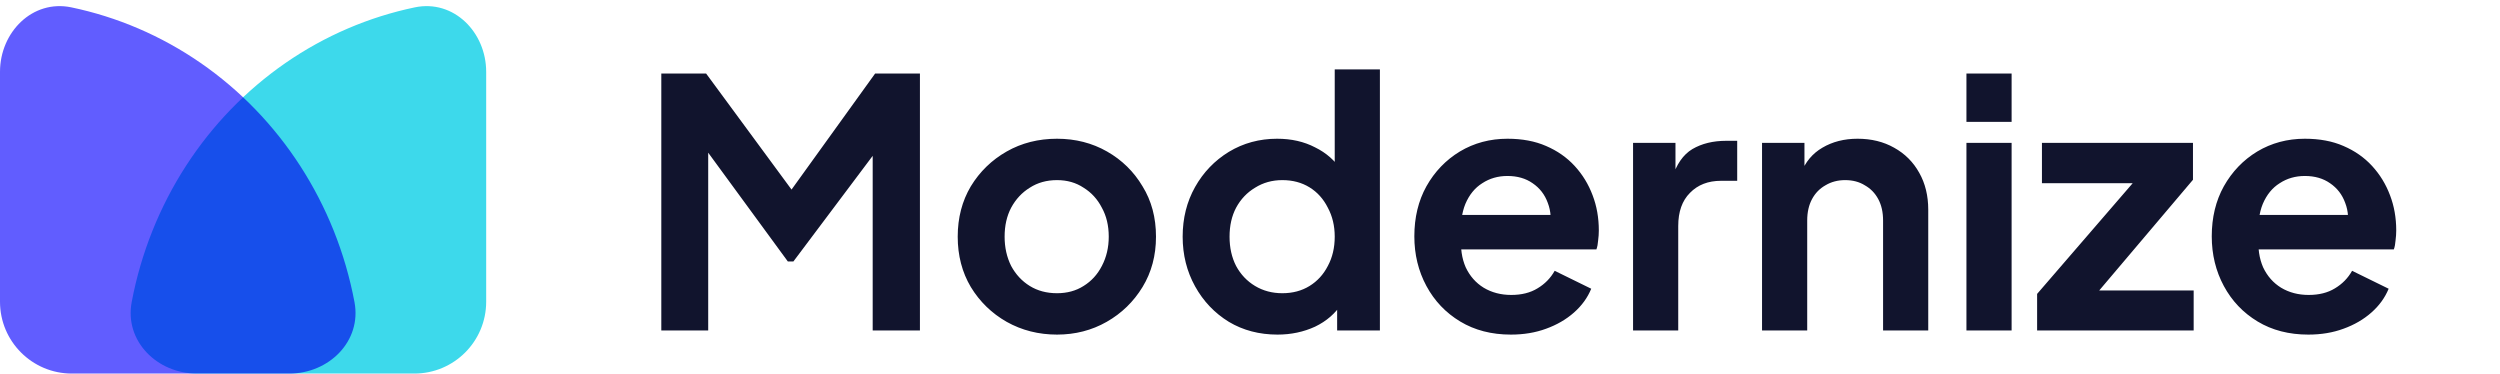
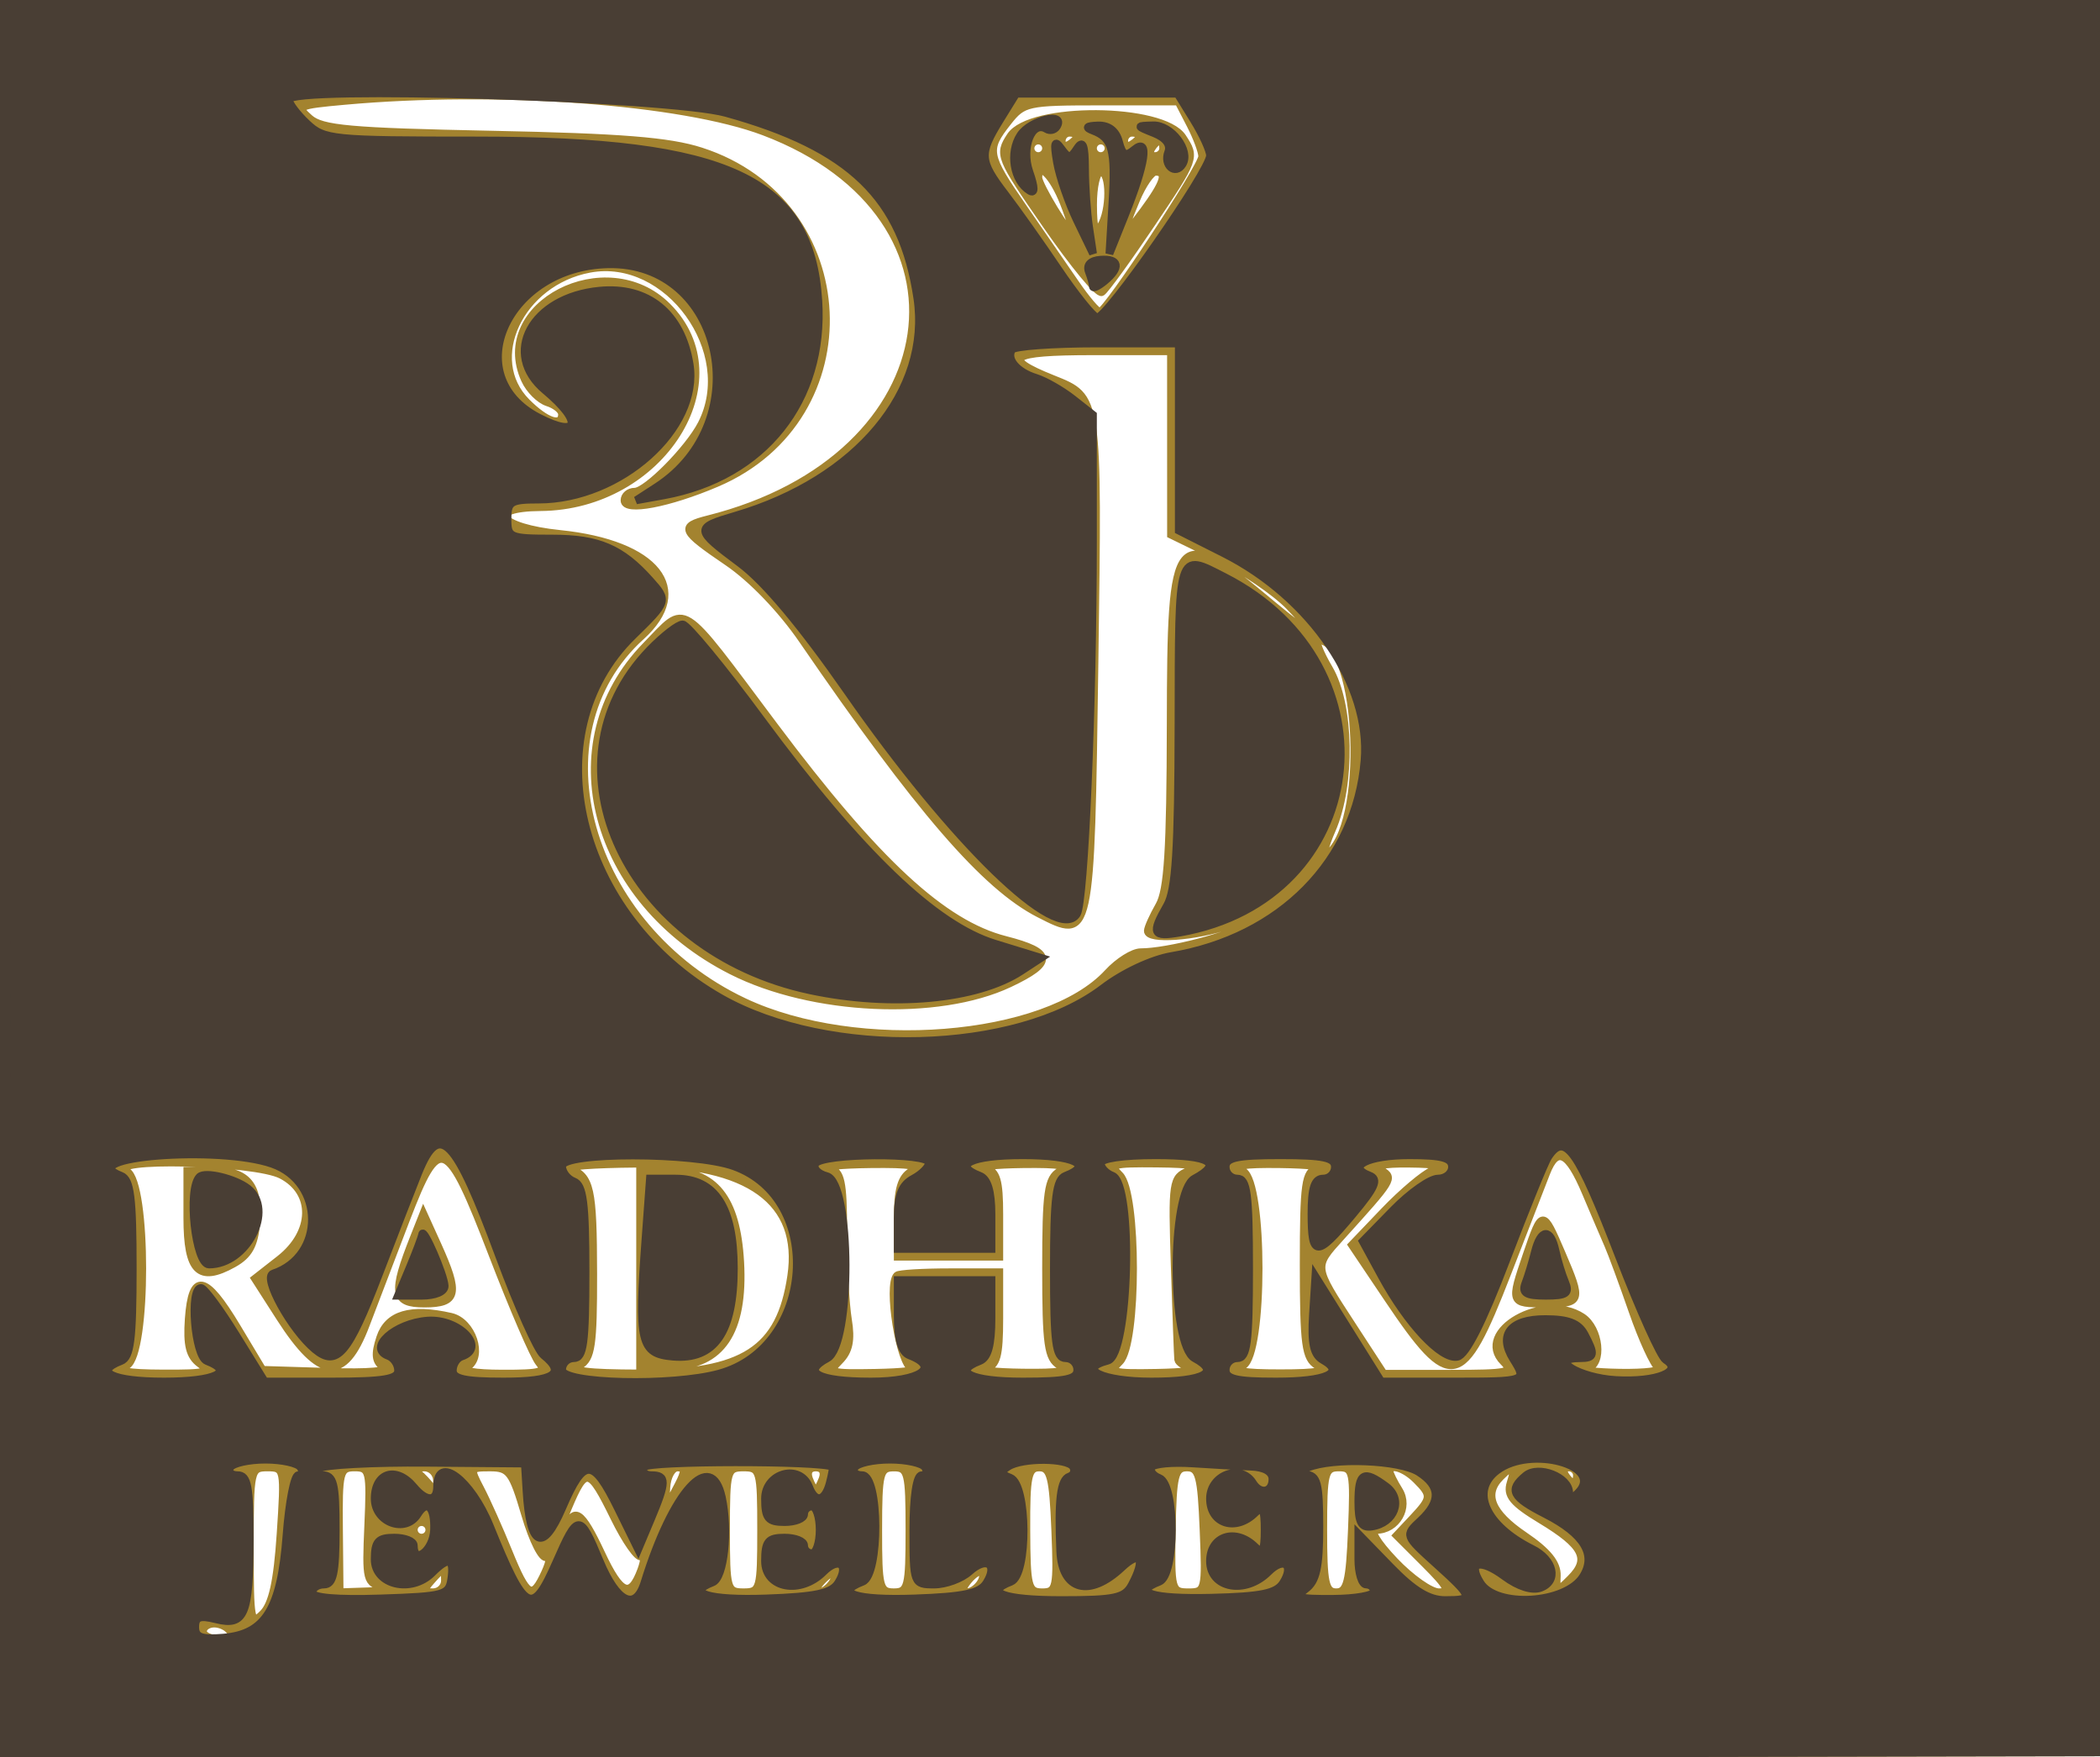
- <svg xmlns="http://www.w3.org/2000/svg" width="174" height="26" viewBox="0 0 174 26" fill="none">
-   <path d="M46.027 23V5.12H49.147L55.843 14.216H54.355L60.907 5.12H64.027V23H60.739V8.84L62.011 9.152L55.219 18.2H54.835L48.211 9.152L49.291 8.84V23H46.027ZM73.569 23.288C72.289 23.288 71.121 22.992 70.065 22.4C69.025 21.808 68.193 21 67.569 19.976C66.961 18.952 66.657 17.784 66.657 16.472C66.657 15.16 66.961 13.992 67.569 12.968C68.193 11.944 69.025 11.136 70.065 10.544C71.105 9.952 72.273 9.656 73.569 9.656C74.849 9.656 76.009 9.952 77.049 10.544C78.089 11.136 78.913 11.944 79.521 12.968C80.145 13.976 80.457 15.144 80.457 16.472C80.457 17.784 80.145 18.952 79.521 19.976C78.897 21 78.065 21.808 77.025 22.4C75.985 22.992 74.833 23.288 73.569 23.288ZM73.569 20.408C74.273 20.408 74.889 20.24 75.417 19.904C75.961 19.568 76.385 19.104 76.689 18.512C77.009 17.904 77.169 17.224 77.169 16.472C77.169 15.704 77.009 15.032 76.689 14.456C76.385 13.864 75.961 13.4 75.417 13.064C74.889 12.712 74.273 12.536 73.569 12.536C72.849 12.536 72.217 12.712 71.673 13.064C71.129 13.4 70.697 13.864 70.377 14.456C70.073 15.032 69.921 15.704 69.921 16.472C69.921 17.224 70.073 17.904 70.377 18.512C70.697 19.104 71.129 19.568 71.673 19.904C72.217 20.24 72.849 20.408 73.569 20.408ZM88.913 23.288C87.649 23.288 86.521 22.992 85.529 22.4C84.537 21.792 83.753 20.968 83.177 19.928C82.601 18.888 82.313 17.736 82.313 16.472C82.313 15.192 82.601 14.04 83.177 13.016C83.753 11.992 84.537 11.176 85.529 10.568C86.537 9.96 87.657 9.656 88.889 9.656C89.881 9.656 90.761 9.856 91.529 10.256C92.313 10.64 92.929 11.184 93.377 11.888L92.897 12.536V4.832H96.041V23H93.065V20.48L93.401 21.104C92.953 21.808 92.329 22.352 91.529 22.736C90.729 23.104 89.857 23.288 88.913 23.288ZM89.249 20.408C89.969 20.408 90.601 20.24 91.145 19.904C91.689 19.568 92.113 19.104 92.417 18.512C92.737 17.92 92.897 17.24 92.897 16.472C92.897 15.72 92.737 15.048 92.417 14.456C92.113 13.848 91.689 13.376 91.145 13.04C90.601 12.704 89.969 12.536 89.249 12.536C88.545 12.536 87.913 12.712 87.353 13.064C86.793 13.4 86.353 13.864 86.033 14.456C85.729 15.032 85.577 15.704 85.577 16.472C85.577 17.24 85.729 17.92 86.033 18.512C86.353 19.104 86.793 19.568 87.353 19.904C87.913 20.24 88.545 20.408 89.249 20.408ZM105.158 23.288C103.814 23.288 102.638 22.984 101.63 22.376C100.622 21.768 99.838 20.944 99.278 19.904C98.718 18.864 98.438 17.712 98.438 16.448C98.438 15.136 98.718 13.976 99.278 12.968C99.854 11.944 100.63 11.136 101.606 10.544C102.598 9.952 103.702 9.656 104.918 9.656C105.942 9.656 106.838 9.824 107.606 10.16C108.39 10.496 109.054 10.96 109.598 11.552C110.142 12.144 110.558 12.824 110.846 13.592C111.134 14.344 111.278 15.16 111.278 16.04C111.278 16.264 111.262 16.496 111.23 16.736C111.214 16.976 111.174 17.184 111.11 17.36H101.03V14.96H109.334L107.846 16.088C107.99 15.352 107.95 14.696 107.726 14.12C107.518 13.544 107.166 13.088 106.67 12.752C106.19 12.416 105.606 12.248 104.918 12.248C104.262 12.248 103.678 12.416 103.166 12.752C102.654 13.072 102.262 13.552 101.99 14.192C101.734 14.816 101.638 15.576 101.702 16.472C101.638 17.272 101.742 17.984 102.014 18.608C102.302 19.216 102.718 19.688 103.262 20.024C103.822 20.36 104.462 20.528 105.182 20.528C105.902 20.528 106.51 20.376 107.006 20.072C107.518 19.768 107.918 19.36 108.206 18.848L110.75 20.096C110.494 20.72 110.094 21.272 109.55 21.752C109.006 22.232 108.358 22.608 107.606 22.88C106.87 23.152 106.054 23.288 105.158 23.288ZM113.661 23V9.944H116.613V12.848L116.373 12.416C116.677 11.44 117.149 10.76 117.789 10.376C118.445 9.992 119.229 9.8 120.141 9.8H120.909V12.584H119.781C118.885 12.584 118.165 12.864 117.621 13.424C117.077 13.968 116.805 14.736 116.805 15.728V23H113.661ZM122.638 23V9.944H125.59V12.512L125.35 12.056C125.654 11.272 126.15 10.68 126.838 10.28C127.542 9.864 128.358 9.656 129.286 9.656C130.246 9.656 131.094 9.864 131.83 10.28C132.582 10.696 133.166 11.28 133.582 12.032C133.998 12.768 134.206 13.624 134.206 14.6V23H131.062V15.344C131.062 14.768 130.95 14.272 130.726 13.856C130.502 13.44 130.19 13.12 129.79 12.896C129.406 12.656 128.95 12.536 128.422 12.536C127.91 12.536 127.454 12.656 127.054 12.896C126.654 13.12 126.342 13.44 126.118 13.856C125.894 14.272 125.782 14.768 125.782 15.344V23H122.638ZM136.864 23V9.944H140.008V23H136.864ZM136.864 8.48V5.12H140.008V8.48H136.864ZM141.783 23V20.456L149.367 11.672L149.847 12.752H142.119V9.944H152.631V12.512L145.191 21.296L144.711 20.216H152.679V23H141.783ZM160.658 23.288C159.314 23.288 158.138 22.984 157.13 22.376C156.122 21.768 155.338 20.944 154.778 19.904C154.218 18.864 153.938 17.712 153.938 16.448C153.938 15.136 154.218 13.976 154.778 12.968C155.354 11.944 156.13 11.136 157.106 10.544C158.098 9.952 159.202 9.656 160.418 9.656C161.442 9.656 162.338 9.824 163.106 10.16C163.89 10.496 164.554 10.96 165.098 11.552C165.642 12.144 166.058 12.824 166.346 13.592C166.634 14.344 166.778 15.16 166.778 16.04C166.778 16.264 166.762 16.496 166.73 16.736C166.714 16.976 166.674 17.184 166.61 17.36H156.53V14.96H164.834L163.346 16.088C163.49 15.352 163.45 14.696 163.226 14.12C163.018 13.544 162.666 13.088 162.17 12.752C161.69 12.416 161.106 12.248 160.418 12.248C159.762 12.248 159.178 12.416 158.666 12.752C158.154 13.072 157.762 13.552 157.49 14.192C157.234 14.816 157.138 15.576 157.202 16.472C157.138 17.272 157.242 17.984 157.514 18.608C157.802 19.216 158.218 19.688 158.762 20.024C159.322 20.36 159.962 20.528 160.682 20.528C161.402 20.528 162.01 20.376 162.506 20.072C163.018 19.768 163.418 19.36 163.706 18.848L166.25 20.096C165.994 20.72 165.594 21.272 165.05 21.752C164.506 22.232 163.858 22.608 163.106 22.88C162.37 23.152 161.554 23.288 160.658 23.288Z" fill="#11142D" />
-   <path d="M20.137 26C22.898 26 25.184 23.742 24.673 21.029C24.353 19.327 23.868 17.659 23.224 16.05C21.96 12.896 20.109 10.03 17.774 7.615C15.44 5.201 12.669 3.286 9.619 1.979C8.114 1.334 6.555 0.844 4.965 0.512C2.262 -0.051 0 2.239 0 5V21C0 23.761 2.239 26 5 26H20.137Z" fill="#615DFF" />
-   <g style="mix-blend-mode:multiply">
-     <path d="M13.701 26C10.94 26 8.654 23.742 9.165 21.029C9.485 19.327 9.97 17.659 10.615 16.05C11.878 12.896 13.729 10.03 16.064 7.615C18.398 5.201 21.169 3.286 24.219 1.979C25.724 1.334 27.283 0.844 28.873 0.512C31.577 -0.051 33.838 2.239 33.838 5V21C33.838 23.761 31.6 26 28.838 26H13.701Z" fill="#3DD9EB" />
-   </g>
+ <svg xmlns="http://www.w3.org/2000/svg" viewBox="0 0 269 225">
+   <path fill="#a3832f" stroke="#a3832f" d="M0 112.504v112.503l134.75-.253 134.75-.254.254-112.25L270.009 0H0v112.504m.483.496c0 61.875.12 87.188.267 56.25.147-30.937.147-81.562 0-112.5C.603 25.813.483 51.125.483 113M44.134 12.923c-6.03.547-6.267.664-4.5 2.235 1.579 1.403 5.177 1.726 23.366 2.096 16.576.338 22.71.828 26.783 2.141 20.333 6.552 21.635 34.117 2.008 42.49C85.631 64.513 80 65.576 80 64.111 80 63.5 80.587 63 81.304 63c1.514 0 6.941-5.495 8.576-8.684 4.747-9.258-4.297-21.774-14.368-19.884-8.926 1.674-13.59 11.581-8.057 17.113C69.963 54.054 72 54.736 72 53.067c0-.513-.832-1.196-1.848-1.519-1.017-.322-2.32-1.621-2.896-2.886-4.358-9.565 10.425-17.181 18.219-9.387 9.406 9.406-.807 25.576-16.225 25.693-7.271.055-5.419 2.636 2.472 3.444 12.354 1.266 17.003 7.131 10.389 13.106-13.946 12.6-6.998 37.294 13.178 46.839 14.472 6.846 38.693 4.914 46.635-3.721 1.334-1.45 3.224-2.636 4.201-2.636 3.447 0 11.678-2.136 13.515-3.507 1.572-1.173 1.24-1.171-2.14.016-4.324 1.517-10.522 1.956-10.465.741.02-.412.679-1.875 1.465-3.25 1.109-1.94 1.437-7.151 1.465-23.281.042-25.177.488-25.702 12.962-15.28 5.369 4.486 6.462 4.589 2.217.21-1.786-1.843-5.923-4.656-9.194-6.25l-5.945-2.899-.003-11.75L150 45h-10.059c-10.663 0-11.87.844-5.086 3.559 5.862 2.345 5.821 2.07 5.341 36.166-.504 35.828-.477 35.703-7.056 32.346-6.938-3.539-15.421-13.353-30.312-35.071-2.683-3.913-6.507-7.893-9.606-10-5.963-4.053-6.185-4.541-2.488-5.469 31.251-7.844 35.727-38.809 7.178-49.656-10.486-3.985-34.205-5.728-53.778-3.952m84.939 2.712c-2.804 3.564-2.687 4.208 2 10.98 2.241 3.237 5.225 7.573 6.633 9.635 1.408 2.063 2.837 3.738 3.177 3.724C141.79 39.936 154 21.382 154 20.042c0-.628-.687-2.469-1.526-4.092L150.949 13h-9.902c-9.506 0-9.985.105-11.974 2.635m.373 1.807c-1.554 2.372-1.422 2.698 4.646 11.454 3.435 4.957 6.601 8.794 7.035 8.525.434-.268 3.322-4.254 6.417-8.858 5.567-8.28 5.61-8.399 3.927-10.967-2.55-3.892-19.498-4.011-22.025-.154m6.554.617c0 .582.45.781 1 .441s1-.816 1-1.059-.45-.441-1-.441-1 .477-1 1.059m8 0c0 .582.45.781 1 .441s1-.816 1-1.059-.45-.441-1-.441-1 .477-1 1.059M132 19c0 .55.45 1 1 1s1-.45 1-1-.45-1-1-1-1 .45-1 1m8 0c0 .55.45 1 1 1s1-.45 1-1-.45-1-1-1-1 .45-1 1m7.5 0c-.34.55-.141 1 .441 1S149 19.55 149 19s-.198-1-.441-1-.719.45-1.059 1m-14.496 3.75c.005.958 3.824 7.25 4.401 7.25.239 0-.273-1.8-1.137-4-1.377-3.506-3.275-5.395-3.264-3.25m7.011 3.5c.012 3.112.275 3.849.985 2.75 1.276-1.974 1.276-7 0-7-.55 0-.993 1.913-.985 4.25m5.498-.628c-2.099 5.025-1.904 5.297.987 1.378 2.676-3.627 3.092-5 1.513-5-.542 0-1.667 1.63-2.5 3.622M82.746 82.75c-12.144 12.442-6.826 32.588 10.985 41.614 10.283 5.21 26.406 5.952 35.559 1.636 5.733-2.702 5.615-4.011-.502-5.571-8.001-2.041-16.543-9.948-29.633-27.429-12.344-16.484-11.09-15.7-16.409-10.25m87.494 2.932c2.713 4.599 2.885 14.876.344 20.659-.927 2.112-1.249 3.57-.714 3.239 5.425-3.352 4.501-27.58-1.052-27.58-.413 0 .227 1.657 1.422 3.682M165 114.15c-1.925 1.688-2.595 2.612-1.489 2.052 1.827-.923 6.356-5.258 5.394-5.161-.223.022-1.98 1.421-3.905 3.109M52.022 156.197a3542.031 3542.031 0 0 0-5.179 13.553c-2.782 7.352-5.81 7.093-10.961-.934l-3.213-5.006 3.166-2.478c4.396-3.441 4.499-8.591.215-10.806-3.489-1.804-22.882-2.241-19.8-.446 2.623 1.528 2.623 23.312 0 24.84-1.321.77-.172 1.027 4.691 1.05 5.491.026 6.182-.16 4.682-1.256-1.324-.969-1.68-2.389-1.441-5.75.427-5.987 2.092-5.706 6.137 1.036l3.299 5.5 8.441.26c5.23.162 7.919-.079 7.069-.634-1.031-.672-1.134-1.608-.418-3.76.993-2.98 3.895-3.833 9.049-2.659 2.728.621 4.209 5.066 2.126 6.385-.886.562.729.883 4.487.893 4.973.013 5.692-.204 4.689-1.411-.651-.785-3.32-6.971-5.93-13.748-5.929-15.391-6.826-15.765-11.109-4.629m146.052-5.947c-.482 1.238-2.766 7.119-5.076 13.07-5.719 14.732-7.149 15.026-15.157 3.112l-4.659-6.932 4.159-4.345c2.287-2.39 5.059-4.724 6.159-5.187 1.461-.615.654-.854-3-.889-3.431-.033-4.542.242-3.54.875 1.566.991 1.501 1.098-5.205 8.511-3.499 3.867-3.516 3.728 1.362 11.215l4.118 6.32h8.454c7.585 0 8.297-.157 6.925-1.529-3.843-3.843 5.143-8.956 10.057-5.722 2.233 1.47 2.696 6.021.665 6.545-1.01.261.864.519 4.164.575 3.3.055 5.525-.23 4.944-.634-.58-.404-2.07-3.66-3.31-7.235-1.24-3.575-2.649-7.4-3.13-8.5-.481-1.1-1.779-4.137-2.883-6.75-2.202-5.209-3.702-5.952-5.047-2.5M73 149.729c2.628 1 2.969 2.541 2.985 13.471.013 9.146-.239 10.849-1.735 11.72-1.279.745.809 1.026 7.75 1.046 13.231.037 17.959-3.014 19.358-12.491 1.408-9.543-5.432-14.501-19.858-14.392-5.5.041-9.325.332-8.5.646m33.25-.04c1.474.385 1.752 1.67 1.761 8.134.006 4.222.277 9.286.603 11.253.43 2.604.136 4.031-1.083 5.25-1.565 1.565-1.264 1.666 4.648 1.558 3.476-.064 5.574-.314 4.66-.556-1.538-.408-3.191-10.651-1.922-11.913.229-.228 3.266-.415 6.75-.415H128v5.927c0 4.803-.332 6.013-1.75 6.384-.963.251 1.175.496 4.75.543 4.863.064 6.059-.171 4.75-.934-1.505-.877-1.75-2.617-1.75-12.42s.245-11.543 1.75-12.42c1.309-.763.113-.998-4.75-.934-3.575.047-5.713.292-4.75.543 1.395.365 1.75 1.557 1.75 5.884V161h-13v-4.95c0-3.66.456-5.216 1.75-5.97 1.301-.757-.048-.997-5.25-.934-3.85.047-6.213.292-5.25.543m37.179.882c2.275 2.275 2.275 21.583 0 23.858-1.429 1.428-.997 1.56 4.75 1.455 3.476-.064 5.534-.322 4.571-.573-.963-.252-1.785-.762-1.827-1.134-.043-.372-.241-5.764-.441-11.981-.349-10.862-.278-11.339 1.827-12.187 1.624-.654.556-.899-4.13-.946-5.747-.057-6.179.08-4.75 1.508m15.821-.491c2.623 1.528 2.623 23.312 0 24.84-1.317.767-.143 1.019 4.75 1.019s6.067-.252 4.75-1.019c-1.511-.88-1.75-2.64-1.75-12.896 0-10.471.207-11.932 1.75-12.335.963-.251-1.175-.496-4.75-.543-4.863-.064-6.059.171-4.75.934M24 156.031c0 6.857 1.482 8.326 5.907 5.855 1.954-1.092 2.67-2.382 2.908-5.237.396-4.771-1.14-6.649-5.437-6.649H24v6.031m58 6.469V175h3.911c6.465 0 9.405-4.4 8.901-13.318C94.35 153.506 91.539 150 85.444 150H82v12.5m-28.958-4c-2.851 7.2-2.647 8.5 1.333 8.5 4.23 0 4.503-1.232 1.666-7.5l-1.811-4-1.188 3m142.552 2.178C193.442 166.993 193.445 167 198 167c4.601 0 4.68-.248 2.036-6.417-2.424-5.655-2.483-5.653-4.442.095M32 198.214c0 9.589.104 10.111 1.689 8.525 1.209-1.208 1.851-4.118 2.256-10.214.554-8.348.519-8.525-1.689-8.525-2.194 0-2.256.281-2.256 10.214m11.422-2.215.078 7.999 4-.135c2.457-.083 3.103-.306 1.674-.579-2.223-.423-2.312-.773-2-7.866.305-6.954.195-7.423-1.752-7.42-1.937.002-2.072.545-2 8.001m10.15-7.249c.497.412 1.241 1.2 1.651 1.75.426.571.753.249.762-.75.008-.973-.725-1.75-1.652-1.75-.916 0-1.259.338-.761.75m7.962 2c.792 1.512 2.402 5.113 3.576 8 2.417 5.94 3.083 6.317 4.737 2.686.643-1.41.726-2.29.186-1.956-.544.336-1.773-2.086-2.757-5.435-1.605-5.461-2.036-6.042-4.479-6.044-2.632-.001-2.666.072-1.263 2.749m23.818-.184c-.166 2.866-.101 2.853 1.548-.316.922-1.773.898-2.25-.115-2.249-.707 0-1.352 1.154-1.433 2.565M93 196c0 7.63.104 8 2.25 8s2.25-.371 2.25-8c0-7.63-.104-8-2.25-8s-2.25.37-2.25 8m10.638-6.5c.317.825.705 1.5.862 1.5.157 0 .545-.675.862-1.5.347-.905.005-1.5-.862-1.5s-1.209.595-.862 1.5m8.855 6.505c-.006 7.339.159 7.995 2 7.995 1.842 0 2.007-.658 2.007-8 0-7.335-.166-8-2-7.995-1.832.004-2.001.675-2.007 8m18.973-.006c.031 7.321.204 8 2.034 8.003 1.861.002 1.977-.554 1.674-8-.275-6.751-.593-8.002-2.034-8.002-1.47 0-1.703 1.11-1.674 7.999m18.631.001c-.14 7.697-.06 8 2.129 8.002 2.203.003 2.264-.246 1.948-8-.282-6.923-.569-8.002-2.129-8.002-1.575 0-1.821 1.012-1.948 8m19.403 0c0 6.814.248 8 1.674 8 1.398 0 1.727-1.316 2-8.002.303-7.445.187-8.003-1.674-8-1.833.002-2 .669-2 8.002m8.5-7.486c0 .282.535 1.37 1.19 2.418 1.357 2.173-.298 5.068-2.897 5.068-.894 0 .01 1.553 2.329 4 2.084 2.2 4.642 4 5.684 4 1.539 0 1.211-.683-1.747-3.641l-3.642-3.642 2.042-2.173c2.453-2.612 2.486-2.956.47-4.973-1.521-1.52-3.429-2.109-3.429-1.057m14.2.686c-2.214 2.214-1.231 4.647 3.05 7.546 2.979 2.017 4.224 3.55 4.164 5.124-.083 2.196-.043 2.204 1.789.371 2.512-2.512 1.639-4.247-3.784-7.523-3.625-2.189-4.418-3.147-3.915-4.731.725-2.284.393-2.484-1.304-.787m8.3-.2c.34.55.816 1 1.059 1s.441-.45.441-1-.477-1-1.059-1-.781.45-.441 1m-127.748 4.179c-.961 2.287-1.565 4.342-1.341 4.565.223.224.703-.527 1.065-1.669 1.004-3.163 1.965-2.539 4.535 2.948 2.48 5.295 3.761 5.826 5.13 2.125.458-1.237.47-2.026.028-1.752-.443.273-2.007-1.954-3.476-4.95-3.203-6.531-3.685-6.633-5.941-1.267m10.872 2.36c-.965 2.514-.681 3.163.498 1.136.584-1.004.851-2.036.593-2.293-.257-.258-.749.263-1.091 1.157M53 196c0 .55.45 1 1 1s1-.45 1-1-.45-1-1-1-1 .45-1 1m2.211 6.538c-1.066 1.208-1.022 1.462.25 1.462.846 0 1.539-.675 1.539-1.5 0-1.824-.15-1.82-1.789.038m50 .063c-.71.769-.849 1.399-.309 1.399 1.038 0 2.541-1.902 1.948-2.466-.192-.183-.93.297-1.639 1.067m18.809-.125c-.789.95-.865 1.524-.201 1.524 1.208 0 2.617-1.897 1.924-2.591-.252-.251-1.027.229-1.723 1.067m66.713.648c.679.684 1.486.991 1.793.683.308-.308-.247-.867-1.233-1.243-1.425-.542-1.54-.428-.56.56M26 209c0 .55.927 1 2.059 1 1.132 0 1.781-.45 1.441-1-.34-.55-1.266-1-2.059-1-.793 0-1.441.45-1.441 1" fill-rule="evenodd" />
+   <path fill="#493e34" stroke="#493e34" d="M0 112.504v112.503l134.75-.253 134.75-.254.254-112.25L270.009 0H0v112.504m.483.496c0 61.875.12 87.188.267 56.25.147-30.937.147-81.562 0-112.5C.603 25.813.483 51.125.483 113M37 12.749c0 .496 1.042 1.881 2.314 3.077C41.527 17.904 42.485 18 61.104 18c32.207 0 42.724 4.939 43.717 20.528.814 12.782-6.994 22.604-19.821 24.934l-3.5.635 2.629-1.707c12.996-8.438 8.524-28.869-6.247-28.536-12.951.292-19.286 14.266-8.902 19.636 5.215 2.696 5.738.59.864-3.479-5.648-4.715-1.719-11.932 6.951-12.765 6.196-.596 10.481 2.904 11.539 9.423C89.662 54.853 79.443 64 68.973 64 65.402 64 65 64.253 65 66.5c0 2.378.282 2.5 5.777 2.5 5.874 0 8.827 1.266 12.473 5.347 2.346 2.626 2.328 2.682-2.213 7.117-12.891 12.587-7.225 35.895 11.283 46.413 13.808 7.847 37.859 7.213 49.001-1.292 2.554-1.95 6.228-3.671 8.744-4.096 13.976-2.361 23.665-12.184 24.734-25.077.8-9.643-6.829-20.874-18.012-26.52L151 67.971V44h-10.441c-5.743 0-10.663.359-10.934.798-.752 1.217.63 2.856 3.043 3.608 1.192.372 3.329 1.591 4.75 2.708L140 53.145v16.269c0 20.841-1.09 46.114-2.056 47.677-2.432 3.935-15.866-9.102-29.361-28.49-5.859-8.419-10.574-14.048-13.75-16.42-5.883-4.392-5.898-4.551-.583-6.117 15.548-4.584 25.037-15.96 23.258-27.883C115.589 25.32 108.941 18.886 93 14.463c-7.214-2.001-56-3.495-56-1.714m91.082 2.619c-2.692 4.355-2.631 5.226.668 9.536 1.512 1.977 4.55 6.263 6.75 9.525 2.2 3.262 4.454 6.077 5.008 6.254C141.612 41.036 155 21.864 155 19.93c0-.657-.937-2.71-2.082-4.562L150.837 12h-20.674l-2.081 3.368m2.626 1.955c-1.467 2.239-.868 5.842 1.182 7.109.691.427.679-.369-.035-2.419-1.084-3.108.325-6.638 2.189-5.486a.96.96 0 0 0 1.318-.303c1.202-1.946-3.366-.867-4.654 1.099m9.292-.594c2.508.954 2.912 2.447 2.504 9.245l-.392 6.526 2.005-5c2.652-6.617 3.13-9.95 1.196-8.345-1.134.941-1.527.745-1.98-.991-.368-1.405-1.315-2.136-2.7-2.085-1.479.055-1.673.254-.633.65m7.855.341c1.479.592 2.146 1.486 1.793 2.404-.652 1.699.917 3.039 1.829 1.563 1.068-1.727-1.438-5.04-3.762-4.974-2.197.063-2.196.071.14 1.007m-12.453 3.734c.313 1.818 1.479 5.193 2.591 7.5l2.022 4.196-.508-3.375c-.279-1.856-.514-5.231-.522-7.5-.012-3.06-.27-3.738-1-2.625-.876 1.333-1.105 1.333-2.069 0-.831-1.15-.951-.729-.514 1.804m4.073 13.992c.289.752.525 1.611.525 1.908 0 .298.675-.019 1.5-.704 2.094-1.738 1.869-2.904-.525-2.723-1.268.095-1.828.663-1.5 1.519m11.49 57.954c-.028 16.103-.356 21.31-1.465 23.25-2.075 3.63-1.856 4.091 1.647 3.474 24.402-4.299 28.135-34.107 5.704-45.55-6.034-3.078-5.848-3.671-5.886 18.826m-67.718-9.5c-14.213 14.685-2.926 38.644 20.552 43.626 10.455 2.218 21.359 1.216 27.002-2.481l2.555-1.674-5.928-1.822c-7.682-2.36-17.32-11.602-29.928-28.696C92.55 85.492 88.026 80.001 87.446 80c-.579 0-2.469 1.463-4.199 3.25m-29.665 67c-.723 1.787-3.012 7.675-5.084 13.083-3.886 10.139-5.355 11.86-8.147 9.544-3.019-2.506-6.746-9.245-5.367-9.705 6.694-2.231 6.618-11.721-.112-14.067-6.858-2.391-25.709-.899-19.372 1.533 1.211.465 1.5 2.752 1.5 11.862s-.289 11.397-1.5 11.862C11.849 175.763 14.428 177 21 177s9.151-1.237 5.5-2.638c-1.553-.596-2.257-9.373-.75-9.351.413.006 2.418 2.706 4.457 6L33.914 177h8.543c6.704 0 8.543-.305 8.543-1.417 0-.779-.562-1.621-1.25-1.871-2.736-.995.829-4.203 5.018-4.515 4.031-.301 7.643 3.499 4.365 4.592-.623.208-1.133 1.015-1.133 1.794 0 1.077 1.559 1.417 6.5 1.417 6.527 0 8.067-1.02 5.118-3.39-.759-.61-3.296-6.285-5.637-12.61-5.695-15.388-7.687-17.448-10.399-10.75m144.727-2.015c-.445.679-2.87 6.642-5.39 13.25-3.037 7.966-5.14 12.123-6.241 12.337-2.032.393-6.334-4.181-9.648-10.258l-2.469-4.53 3.922-4.017c2.158-2.209 4.732-4.017 5.72-4.017.988 0 1.797-.675 1.797-1.5 0-1.15-1.271-1.5-5.441-1.5-5.334 0-8.184 1.439-5.152 2.603 1.226.47.795 1.471-2.149 4.992-4.609 5.515-5.258 5.503-5.258-.095 0-3.333.389-4.5 1.5-4.5.825 0 1.5-.675 1.5-1.5 0-1.19-1.444-1.5-7-1.5s-7 .31-7 1.5c0 .825.675 1.5 1.5 1.5 1.246 0 1.5 1.944 1.5 11.5 0 9.556-.254 11.5-1.5 11.5-.825 0-1.5.675-1.5 1.5 0 1.178 1.382 1.5 6.441 1.5 6.49 0 8.943-1.126 6.018-2.763-1.184-.663-1.504-2.123-1.271-5.798l.312-4.912 4.214 6.736 4.214 6.737h9.036c9.605 0 9.664-.022 7.878-2.881-1.957-3.134-.37-5.119 4.091-5.119 2.928 0 4.273.517 5.032 1.934 1.393 2.604 1.311 3.066-.548 3.066-4.269 0-.156 2.535 4.554 2.807 5.258.304 8.746-1.116 6.383-2.599-.621-.389-3.297-6.333-5.947-13.208-5.325-13.816-6.933-16.071-9.098-12.765M72 149.393c0 .766.675 1.652 1.5 1.969 1.208.463 1.5 2.723 1.5 11.607 0 9.139-.257 11.031-1.5 11.031-.825 0-1.5.675-1.5 1.5 0 1.813 14.144 2.143 20.168.47 12.192-3.386 13.502-22.377 1.832-26.562-5.091-1.827-22-1.838-22-.015m32.458-.326c-.363.588.285 1.314 1.441 1.617 3.174.83 3.239 21.637.073 23.331-3.39 1.814-1.199 2.985 5.587 2.985 6.312 0 8.976-1.813 4.941-3.362-1.028-.394-1.5-2.001-1.5-5.107V164h12v4.893c0 3.427-.449 5.065-1.5 5.469-3.651 1.401-1.072 2.638 5.5 2.638 5.556 0 7-.31 7-1.5 0-.825-.675-1.5-1.5-1.5-1.246 0-1.5-1.933-1.5-11.393 0-9.205.288-11.504 1.5-11.969 3.651-1.401 1.072-2.638-5.5-2.638s-9.151 1.237-5.5 2.638c1.018.391 1.5 1.987 1.5 4.969V160h-12v-3.965c0-2.941.516-4.241 2-5.035 1.1-.589 2-1.505 2-2.035 0-1.325-13.719-1.228-14.542.102m36.542-.036c0 .568.675 1.291 1.5 1.607 2.705 1.038 2.149 22.959-.601 23.678-4.077 1.066-.702 2.684 5.601 2.684 6.733 0 8.909-1.175 5.528-2.985-3.067-1.641-3.091-21.376-.028-23.015 3.717-1.989 2.032-3-5-3-4.142 0-7 .421-7 1.031m-115.442 1.744C23.986 152.347 25.035 162 26.777 162c4.849 0 8.437-7.023 4.973-9.733-1.632-1.277-5.48-2.204-6.192-1.492m57.13 7.975c-.978 13.288-.648 14.698 3.52 15.054 5.321.453 7.792-3.131 7.792-11.304 0-7.812-2.387-11.5-7.443-11.5h-3.299l-.57 7.75m-28.607-.622c-.044.345-.762 2.258-1.594 4.25L50.973 166h3.014c1.768 0 2.994-.517 2.968-1.25-.051-1.397-2.746-7.609-2.874-6.622m142.532 2.279c-.333 1.324-.88 3.124-1.216 4-.481 1.254.074 1.593 2.603 1.593 2.674 0 3.091-.294 2.478-1.75-.404-.963-.955-2.762-1.223-4-.638-2.942-1.883-2.867-2.642.157M29.5 188c-.34.55.084 1 .941 1 1.287 0 1.556 1.438 1.544 8.25-.018 9.662-.639 11.126-4.33 10.2-2.079-.522-2.655-.305-2.655 1.002 0 1.31.784 1.602 3.651 1.358 5.353-.455 7.344-3.699 8.057-13.134.319-4.222.992-7.676 1.495-7.676.503 0 .637-.45.297-1s-2.365-1-4.5-1-4.16.45-4.5 1m11.319.133c-.999.633-.894.84.431.852 1.499.013 1.75 1.021 1.75 7.015 0 5.556-.31 7-1.5 7-.825 0-1.5.468-1.5 1.039 0 .661 3.179.934 8.75.75 8.211-.271 8.77-.428 9.07-2.539.372-2.625-.366-2.847-2.473-.74-2.657 2.657-7.347 1.558-7.347-1.723 0-2.306.431-2.787 2.5-2.787 1.375 0 2.5.45 2.5 1 0 2.573 2.513.643 2.606-2.002.106-2.967-.911-3.931-2.106-1.998-1.549 2.506-5.5 1.069-5.5-2 0-3.365 2.764-4.194 5-1.5 1.616 1.947 3 1.915 3-.07 0-4.11 4.332-.85 6.737 5.07 4.561 11.228 5.424 11.694 8.536 4.614 2.758-6.275 2.976-6.279 5.538-.114 2.218 5.338 4.599 6.477 5.748 2.75 3.621-11.752 8.532-17.165 9.904-10.918.936 4.262.281 10.329-1.175 10.888-3.597 1.38-.449 2.331 6.857 2.07 6.369-.227 8.377-.661 9.214-1.992 1.48-2.353.095-3.395-1.883-1.417C102.517 204.34 98 203.506 98 200c0-2.533.389-3 2.5-3 1.375 0 2.5.45 2.5 1s.45 1 1 1 1-1.35 1-3-.45-3-1-3-1 .45-1 1-1.125 1-2.5 1c-2.111 0-2.5-.467-2.5-3 0-3.329 4.479-4.521 5.638-1.5.806 2.099 2.033 1.868 2.652-.5.287-1.1.452-2.035.366-2.079-1.578-.792-23.629-.773-24.12.021-.36.582.048 1.058.905 1.058 1.963 0 1.953.817-.068 5.628l-1.627 3.872-2.58-5.25c-3.224-6.561-4.351-6.572-7.15-.066-2.489 5.786-4.129 5.016-4.565-2.143l-.216-3.541-12.548-.102c-6.902-.056-13.142.275-13.868.735M109.5 188c-.34.55.084 1 .941 1 2.227 0 2.282 12.785.059 13.638-3.798 1.458-.83 2.419 6.645 2.152 6.369-.227 8.377-.661 9.214-1.992 1.521-2.42.003-3.435-2.182-1.459-1.009.914-3.037 1.661-4.506 1.661-2.64 0-2.671-.08-2.671-7 0-4.26.415-7 1.059-7 .582 0 .781-.45.441-1s-2.365-1-4.5-1-4.16.45-4.5 1m19.666-.124c-1.074.681-1.025.964.25 1.453 2.216.851 2.289 12.463.084 13.309-3.597 1.381-.911 2.362 6.465 2.362 6.851 0 8.109-.27 9-1.934 1.807-3.376 1.151-4.524-1.279-2.24-4.137 3.886-7.652 2.958-7.869-2.076-.284-6.582.034-9.2 1.16-9.576.57-.19.781-.756.47-1.259-.708-1.146-6.492-1.173-8.281-.039m18.347.103c-.276.446.171 1.069.993 1.385 2.134.819 2.129 12.455-.006 13.274-3.625 1.391-.885 2.24 6.642 2.059 6.436-.156 8.367-.554 9.215-1.899 1.482-2.352.098-3.396-1.881-1.417C159.517 204.34 155 203.506 155 200c0-3.256 3.315-4.285 5.8-1.8.933.933 1.2.444 1.2-2.2s-.267-3.133-1.2-2.2c-2.485 2.485-5.8 1.456-5.8-1.8 0-3.069 3.951-4.506 5.5-2 .934 1.511 2.5 1.198 2.5-.5 0-.945-1.017-1.537-2.75-1.6-1.512-.055-4.884-.243-7.493-.417-2.608-.173-4.968.049-5.244.496m19.987.052c-1.704.706-1.741.839-.25.899 1.484.059 1.75 1.08 1.75 6.71 0 5.163-.389 6.927-1.75 7.934-1.509 1.117-1.028 1.291 3.5 1.265 2.887-.017 5.25-.438 5.25-.935 0-.497-.45-.904-1-.904s-1-1.458-1-3.24v-3.239l4.115 4.239c2.966 3.056 4.921 4.24 7 4.24 3.735 0 3.659-.306-1.147-4.648-4.03-3.64-4.031-3.645-2-5.537 2.641-2.46 2.572-4.422-.218-6.214-2.436-1.565-11.017-1.908-14.25-.57m24.25.361c-3.453 2.621-1.458 7.075 4.498 10.044 2.806 1.399 3.405 4.099 1.106 4.982-1.072.411-2.856-.152-4.628-1.462-3.139-2.321-4.789-1.871-3.089.842 2.043 3.259 10.945 2.703 13.145-.821 1.748-2.799.142-5.465-4.815-7.994-4.29-2.188-4.751-3.087-2.531-4.93 1.645-1.365 5.564.172 5.564 2.182 0 .868.289.876 1.133.032 3.508-3.508-6.059-6.157-10.383-2.875m-17.75 4.02c0 2.639.384 3.355 1.696 3.162 2.981-.437 4.086-3.482 1.863-5.133-2.9-2.153-3.559-1.788-3.559 1.971" fill-rule="evenodd" />
</svg>
